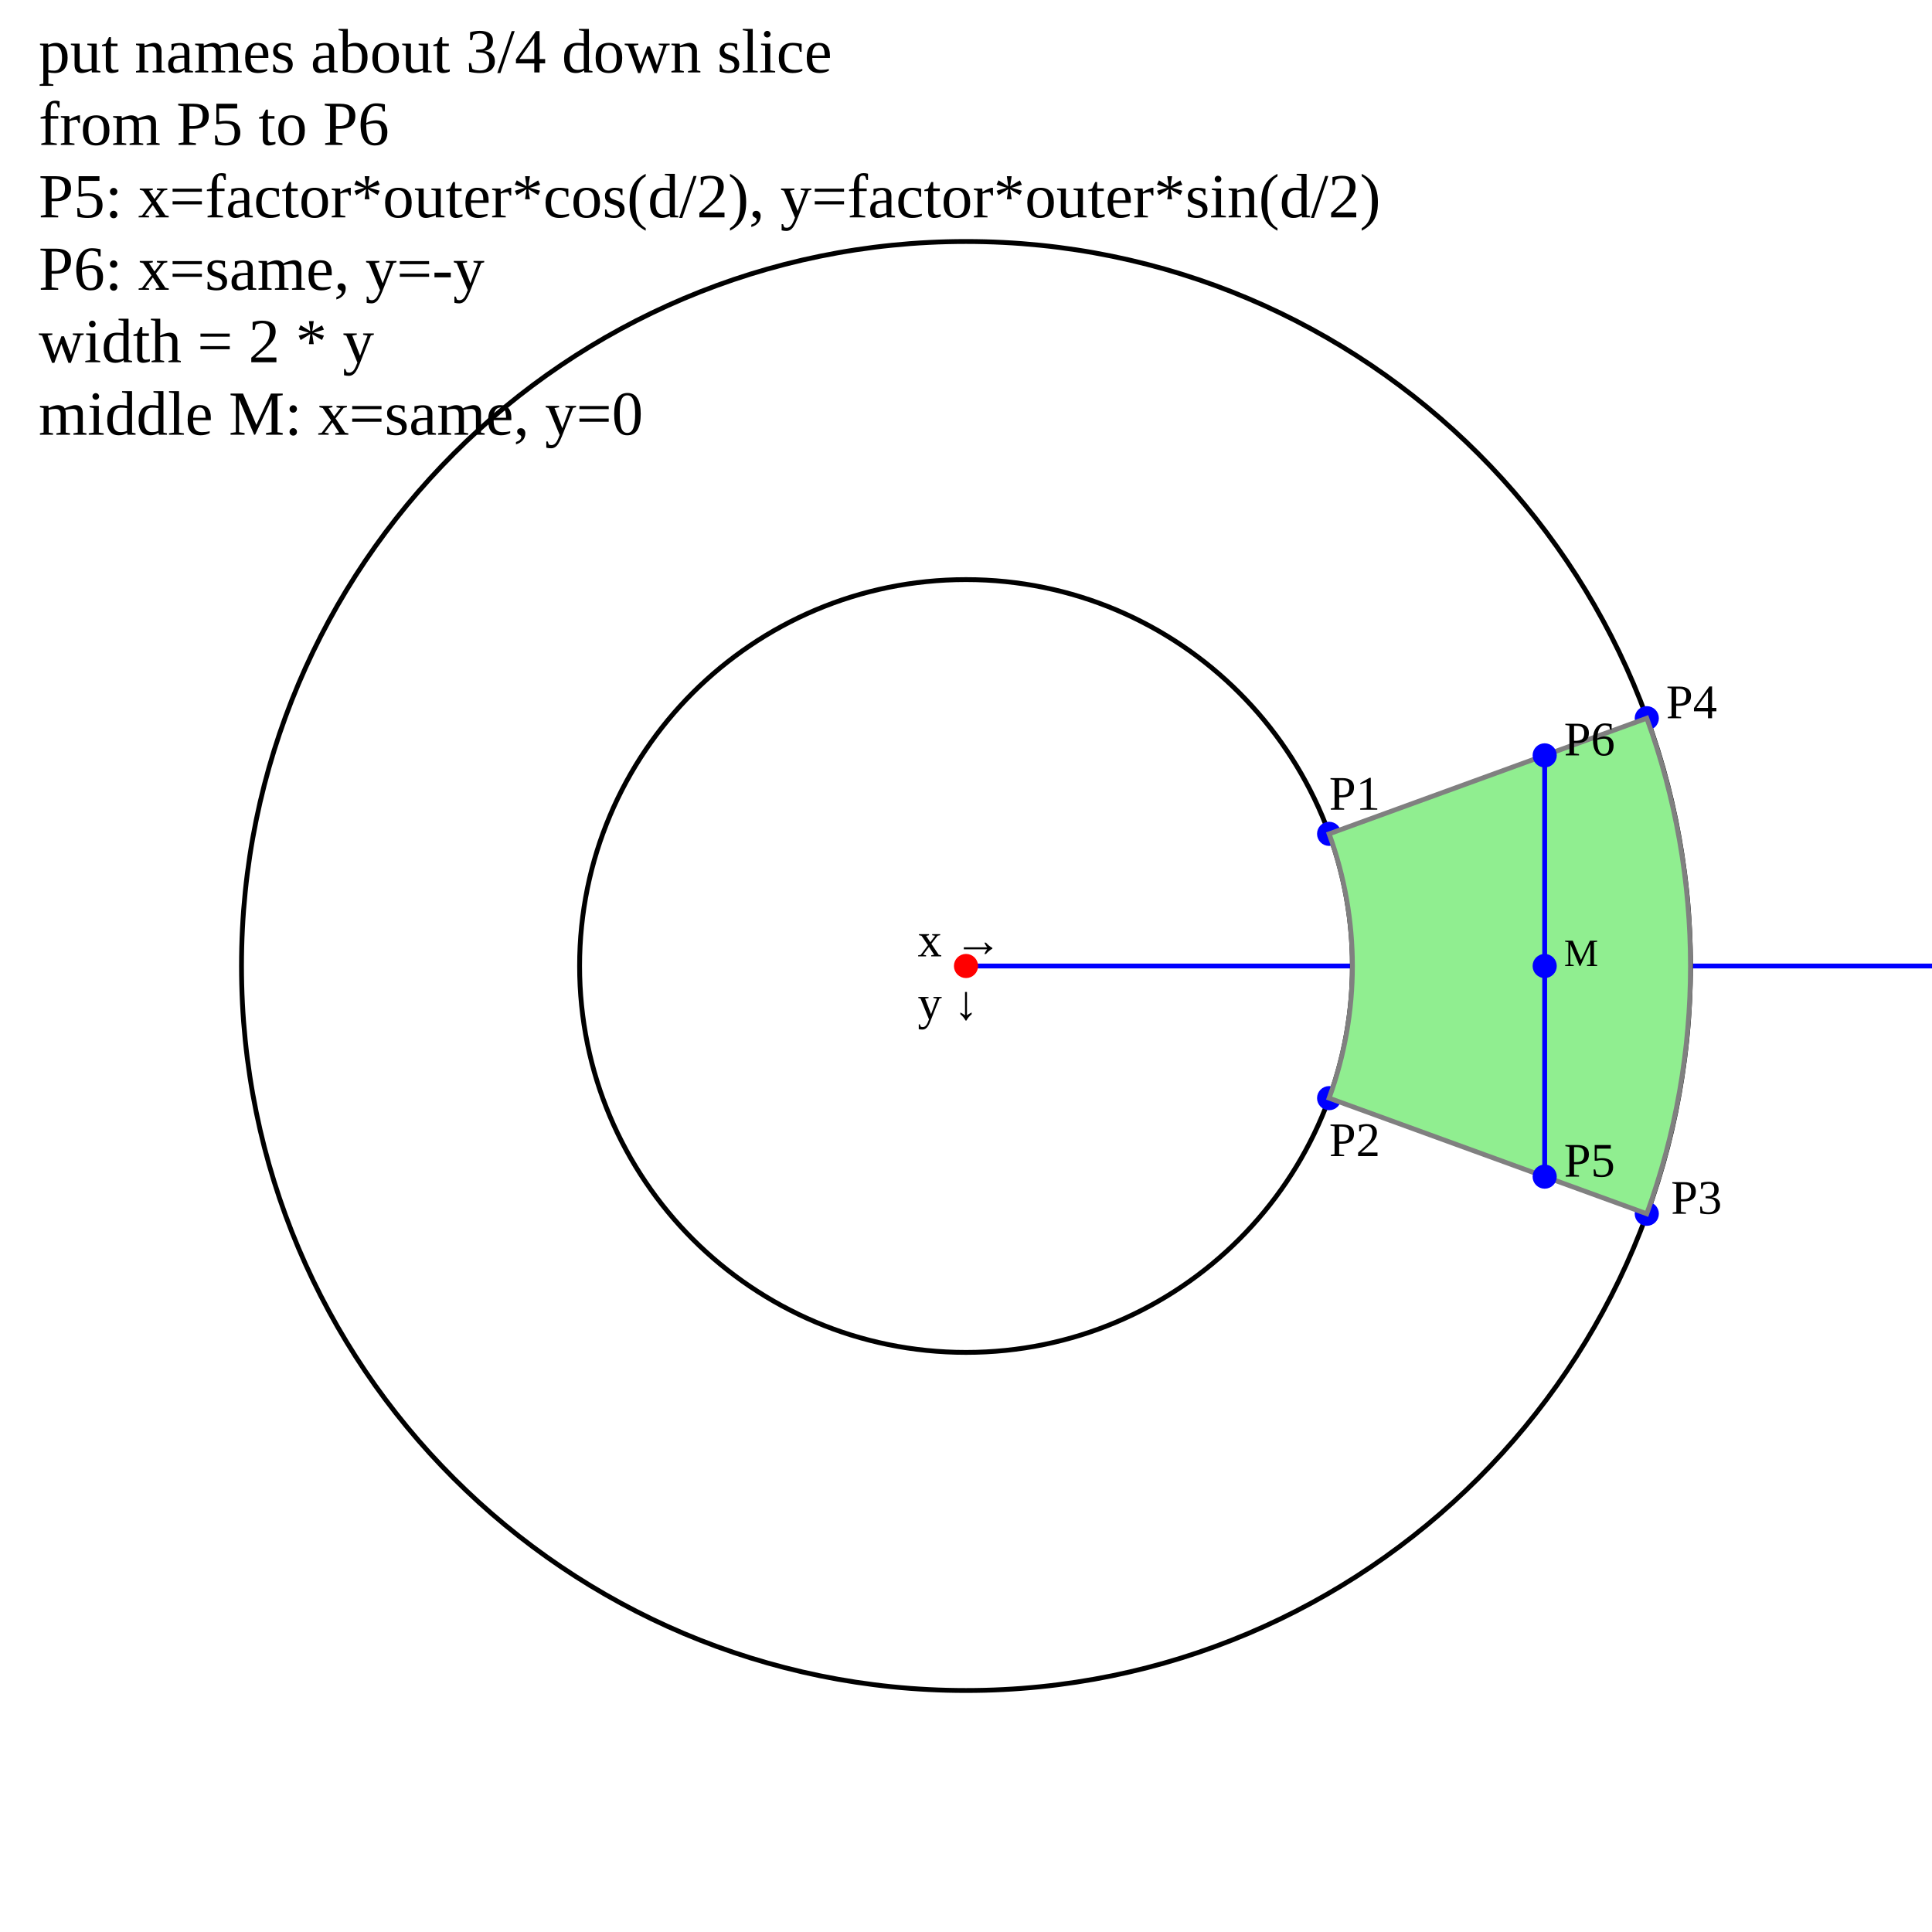
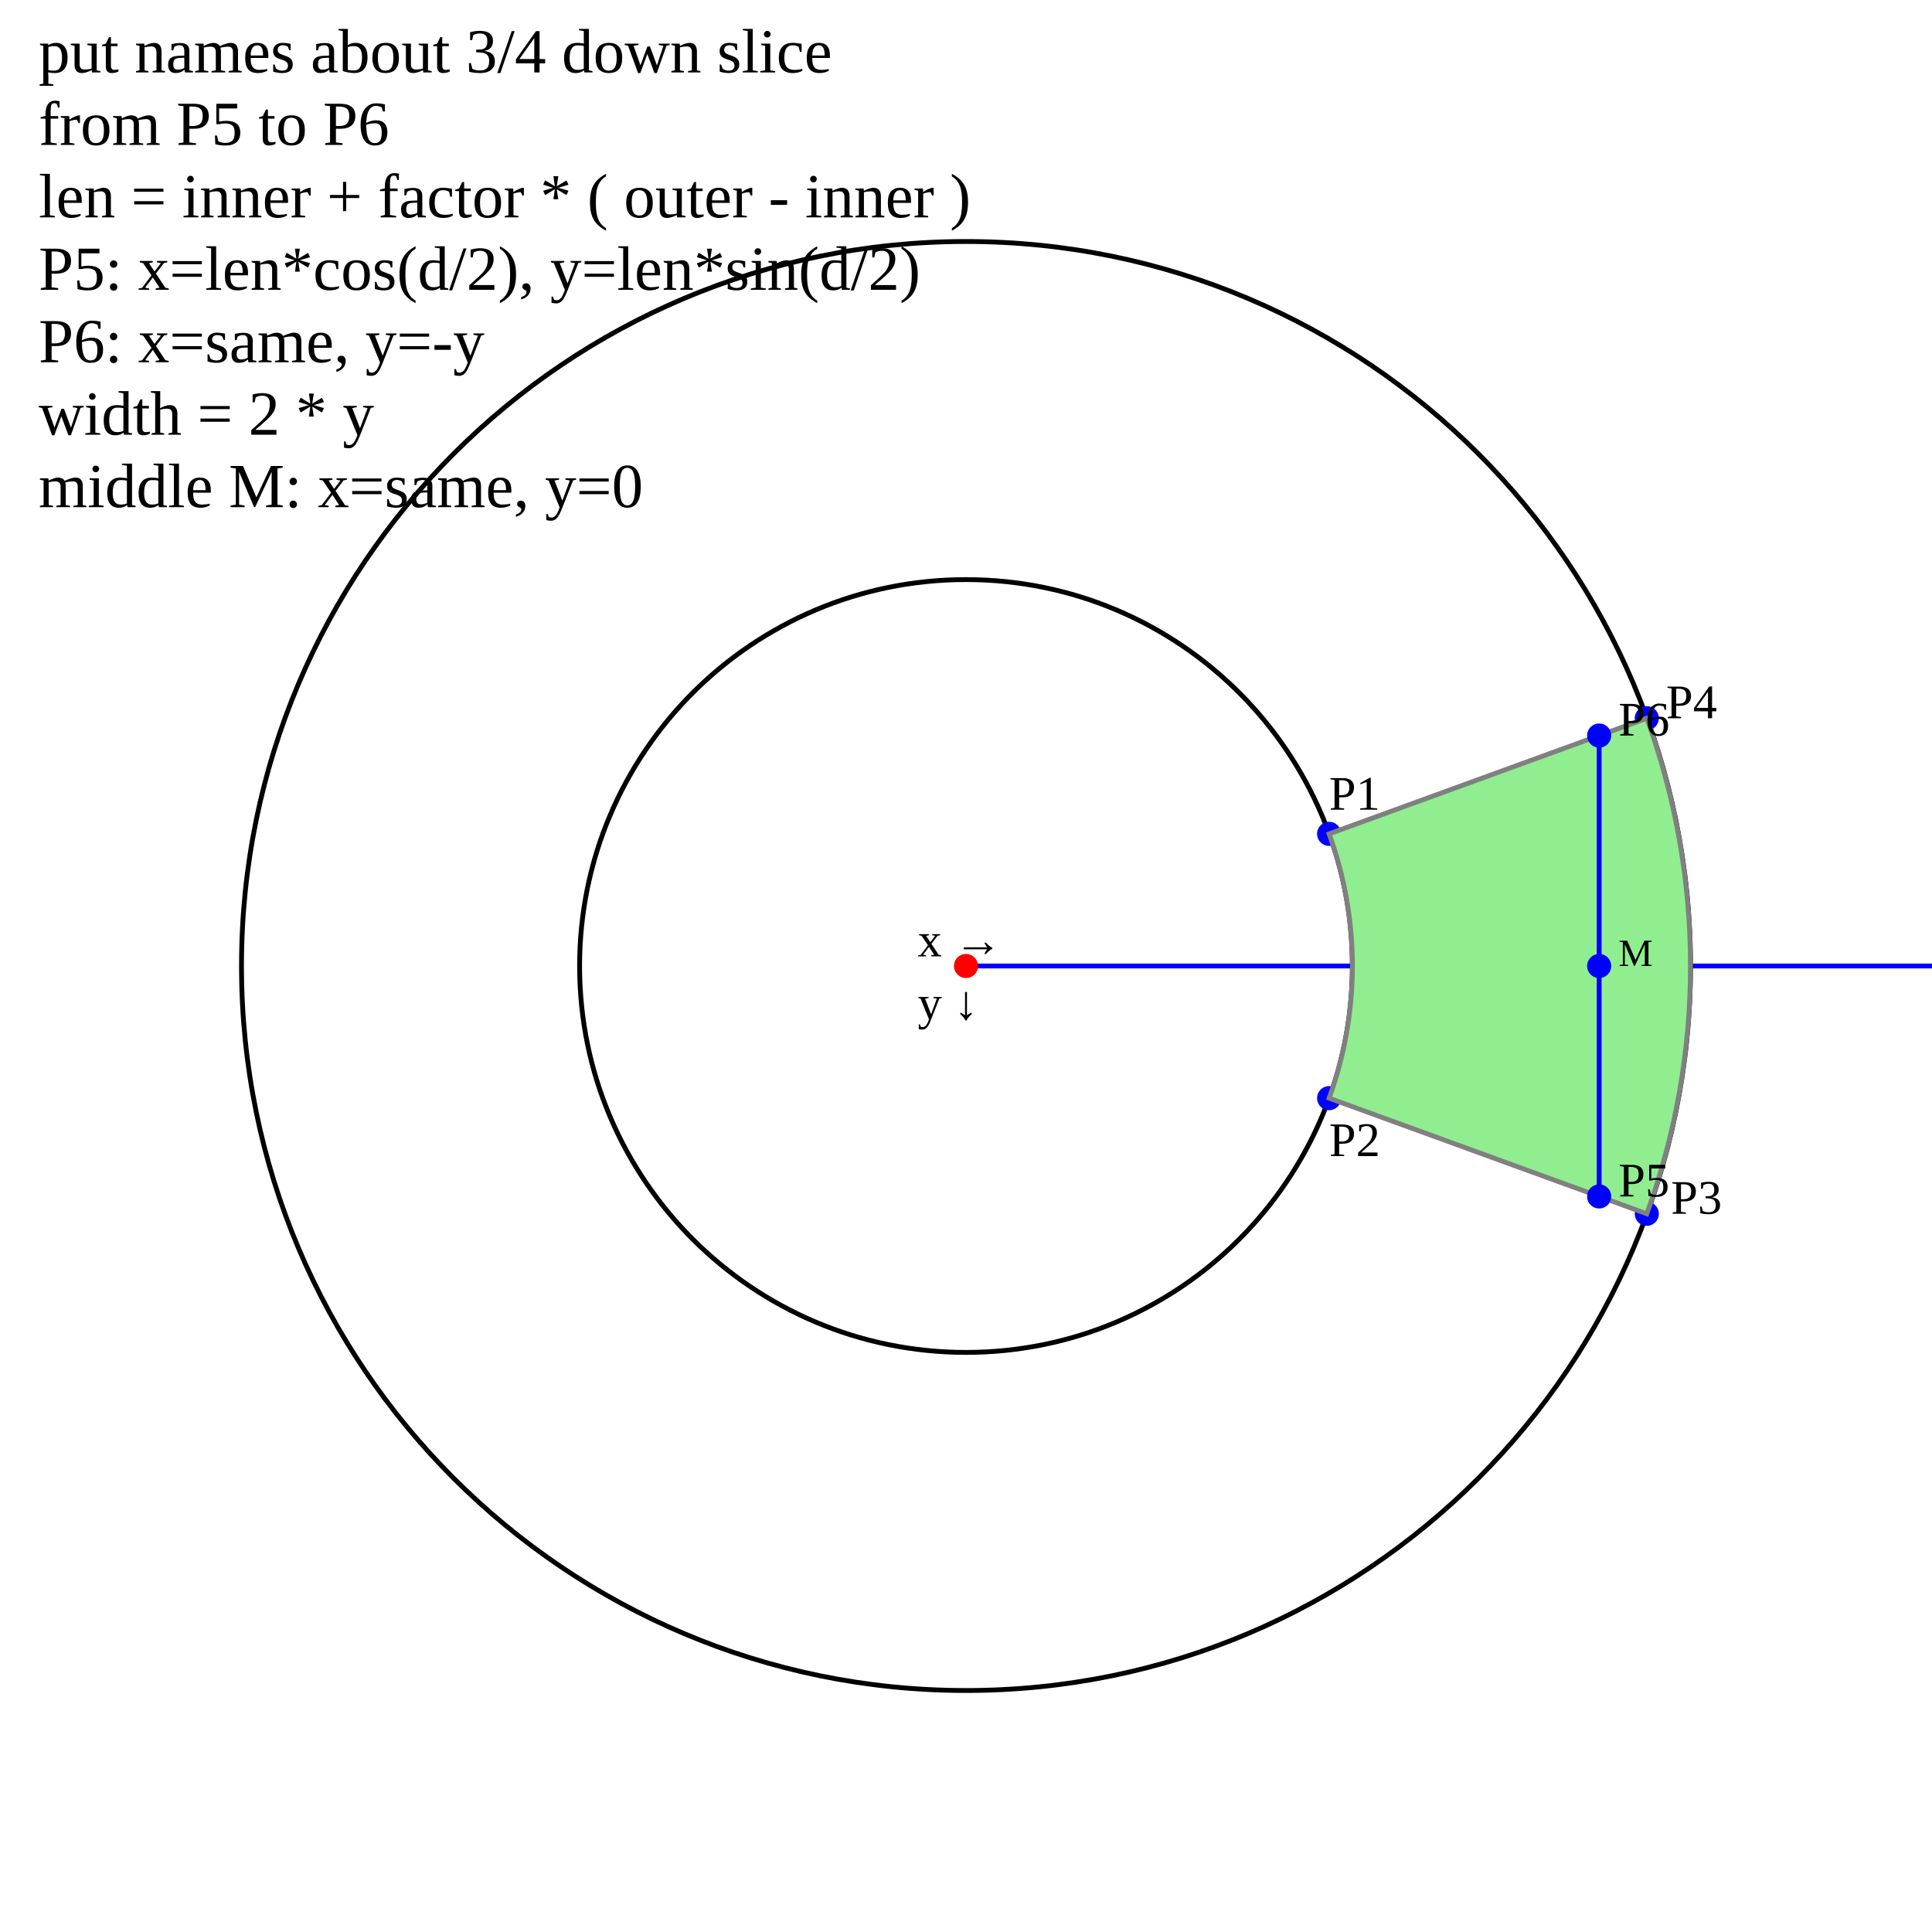
<svg xmlns="http://www.w3.org/2000/svg" width="400pt" height="400pt" viewBox="0.00 0.00 400.00 400.00" version="1.1">
  <text font-size="13" font-family="Times New Roman,serif" x="8" y="15">put names about 3/4 down slice</text>
  <text font-size="13" font-family="Times New Roman,serif" x="8" y="30">from P5 to P6</text>
-   <text font-size="13" font-family="Times New Roman,serif" x="8" y="45">P5: x=factor*outer*cos(d/2), y=factor*outer*sin(d/2)</text>
-   <text font-size="13" font-family="Times New Roman,serif" x="8" y="60">P6: x=same, y=-y</text>
-   <text font-size="13" font-family="Times New Roman,serif" x="8" y="75">width = 2 * y</text>
-   <text font-size="13" font-family="Times New Roman,serif" x="8" y="90">middle M: x=same, y=0</text>
+   <text font-size="13" font-family="Times New Roman,serif" x="8" y="45">len = inner + factor * ( outer - inner )</text>
+   <text font-size="13" font-family="Times New Roman,serif" x="8" y="60">P5: x=len*cos(d/2), y=len*sin(d/2)</text>
+   <text font-size="13" font-family="Times New Roman,serif" x="8" y="75">P6: x=same, y=-y</text>
+   <text font-size="13" font-family="Times New Roman,serif" x="8" y="90">width = 2 * y</text>
+   <text font-size="13" font-family="Times New Roman,serif" x="8" y="105">middle M: x=same, y=0</text>
  <path d="M200.0,200.0 400.0,200.0" style="stroke:blue;" />
  <circle cx="200.0" cy="200.0" fill="red" stroke="red" r="2" />
  <circle cx="200.0" cy="200.0" fill="none" stroke="black" r="80" />
  <circle cx="200.0" cy="200.0" fill="none" stroke="black" r="150" />
  <text font-size="10" font-family="Times New Roman,serif" x="190.0" y="198.0">x →</text>
  <text font-size="10" font-family="Times New Roman,serif" x="190.0" y="211.0">y ↓</text>
  <g transform="translate(200.0,200.0)">
    <circle cx="75.18" cy="-27.36" fill="blue" stroke="blue" r="2" />
    <text font-size="10" font-family="Times New Roman,serif" x="75.18" y="-32.36">P1</text>
    <circle cx="75.18" cy="27.36" fill="blue" stroke="blue" r="2" />
    <text font-size="10" font-family="Times New Roman,serif" x="75.18" y="39.36">P2</text>
    <circle cx="140.95" cy="51.3" fill="blue" stroke="blue" r="2" />
    <text font-size="10" font-family="Times New Roman,serif" x="145.95" y="51.3">P3</text>
    <circle cx="140.95" cy="-51.3" fill="blue" stroke="blue" r="2" />
    <text font-size="10" font-family="Times New Roman,serif" x="144.95" y="-51.3">P4</text>
    <path style="stroke:grey; fill:lightgreen;" d="M75.18,-27.36 A80,80 0 0 1 75.18,27.36 L140.95,51.3 A150,150 0 0 0 140.95,-51.3 z" />
-     <circle cx="119.81" cy="43.61" fill="blue" stroke="blue" r="2" />
-     <text font-size="10" font-family="Times New Roman,serif" x="123.81" y="43.61">P5</text>
-     <circle cx="119.81" cy="-43.61" fill="blue" stroke="blue" r="2" />
-     <text font-size="10" font-family="Times New Roman,serif" x="123.81" y="-43.61">P6</text>
-     <path d="M119.81,43.61 119.81,-43.61" style="stroke:blue;" />
-     <circle cx="119.81" cy="0" fill="blue" stroke="blue" r="2" />
-     <text font-size="8" font-family="Times New Roman,serif" x="123.81" y="0">M</text>
+     <circle cx="131.09" cy="47.71" fill="blue" stroke="blue" r="2" />
+     <text font-size="10" font-family="Times New Roman,serif" x="135.09" y="47.71">P5</text>
+     <circle cx="131.09" cy="-47.71" fill="blue" stroke="blue" r="2" />
+     <text font-size="10" font-family="Times New Roman,serif" x="135.09" y="-47.71">P6</text>
+     <path d="M131.09,47.71 131.09,-47.71" style="stroke:blue;" />
+     <circle cx="131.09" cy="0" fill="blue" stroke="blue" r="2" />
+     <text font-size="8" font-family="Times New Roman,serif" x="135.09" y="0">M</text>
  </g>
</svg>
